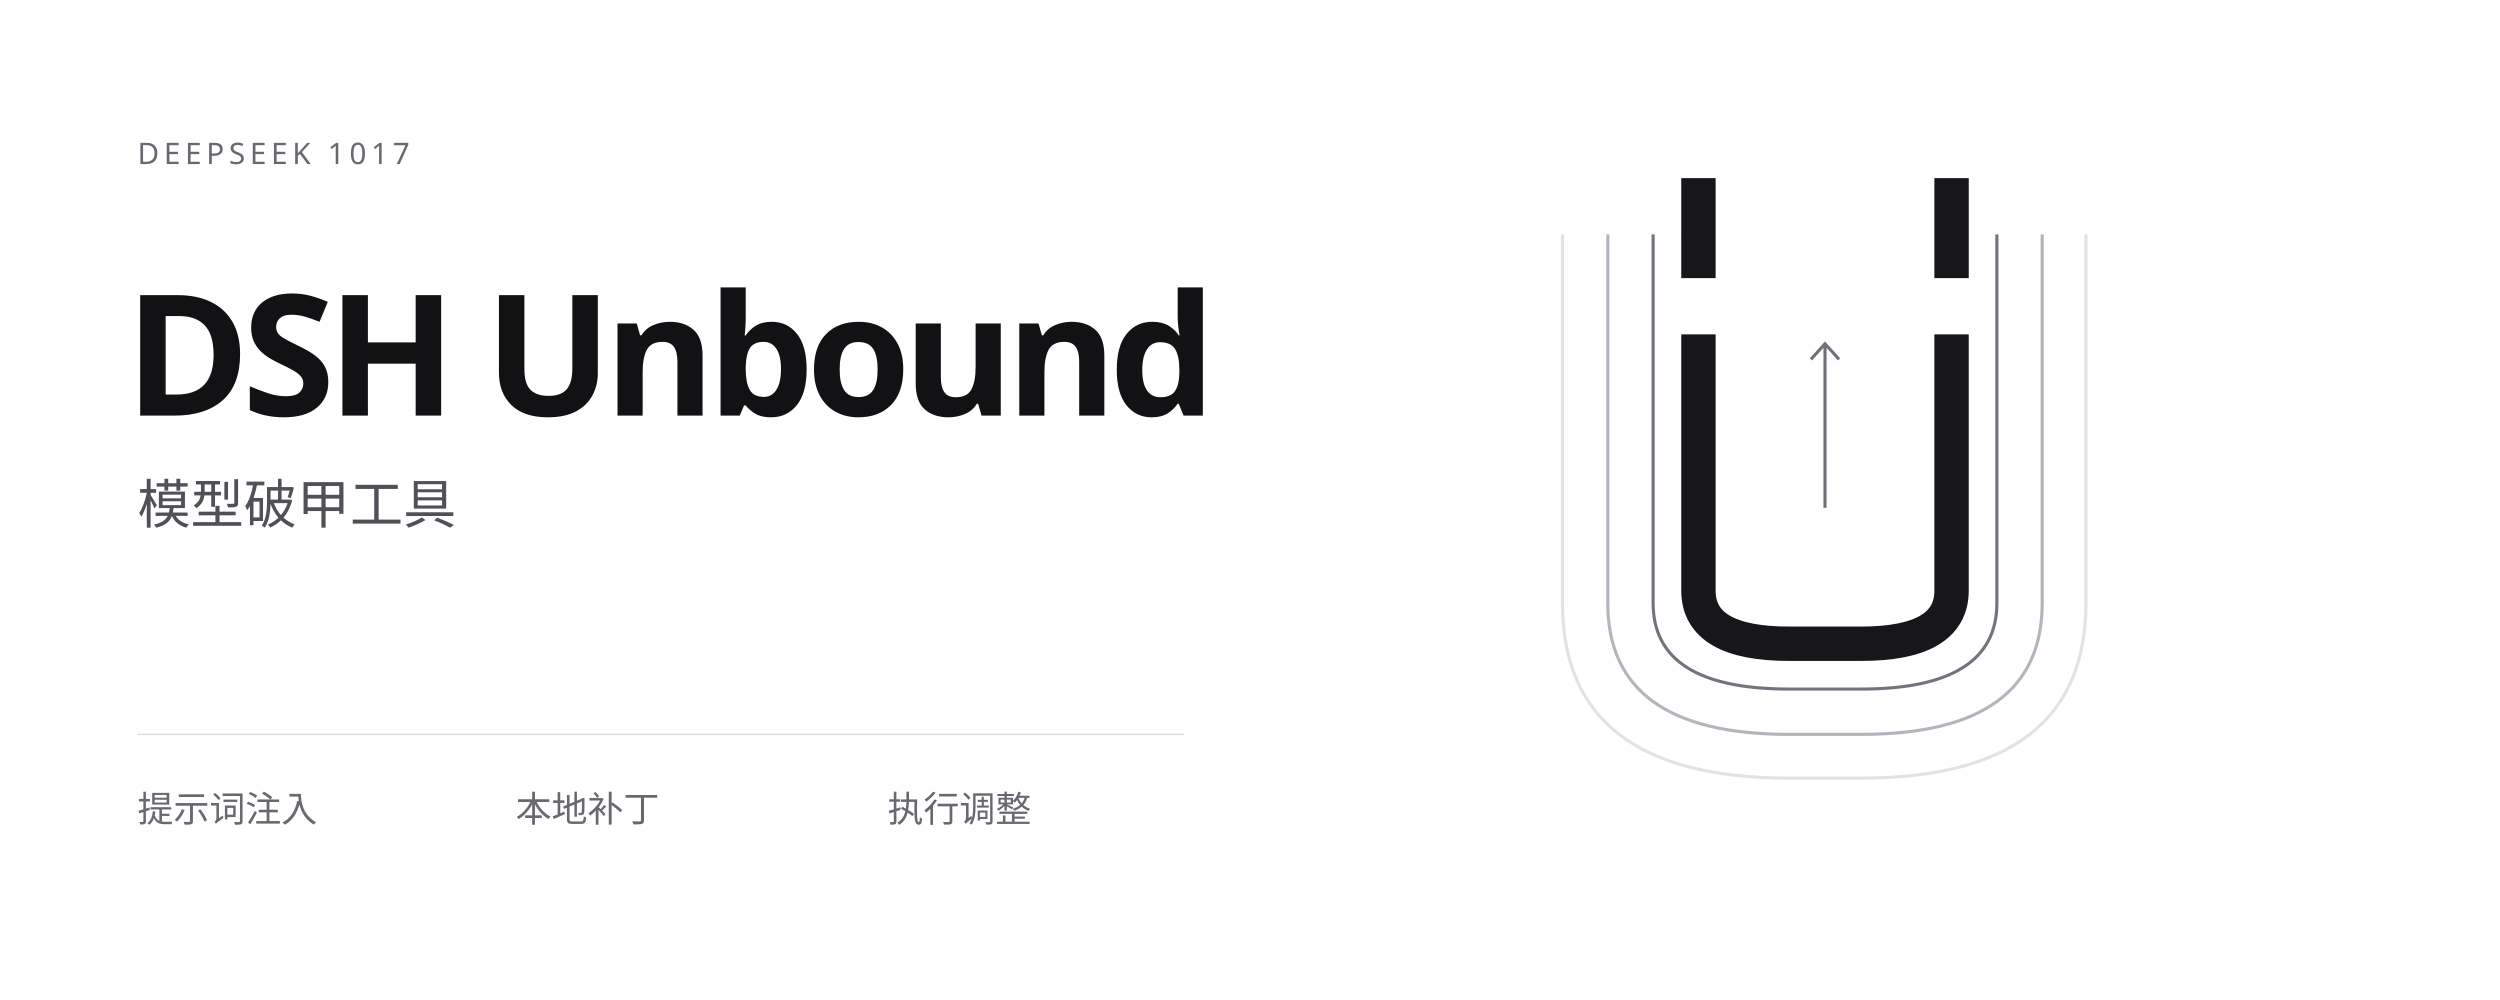
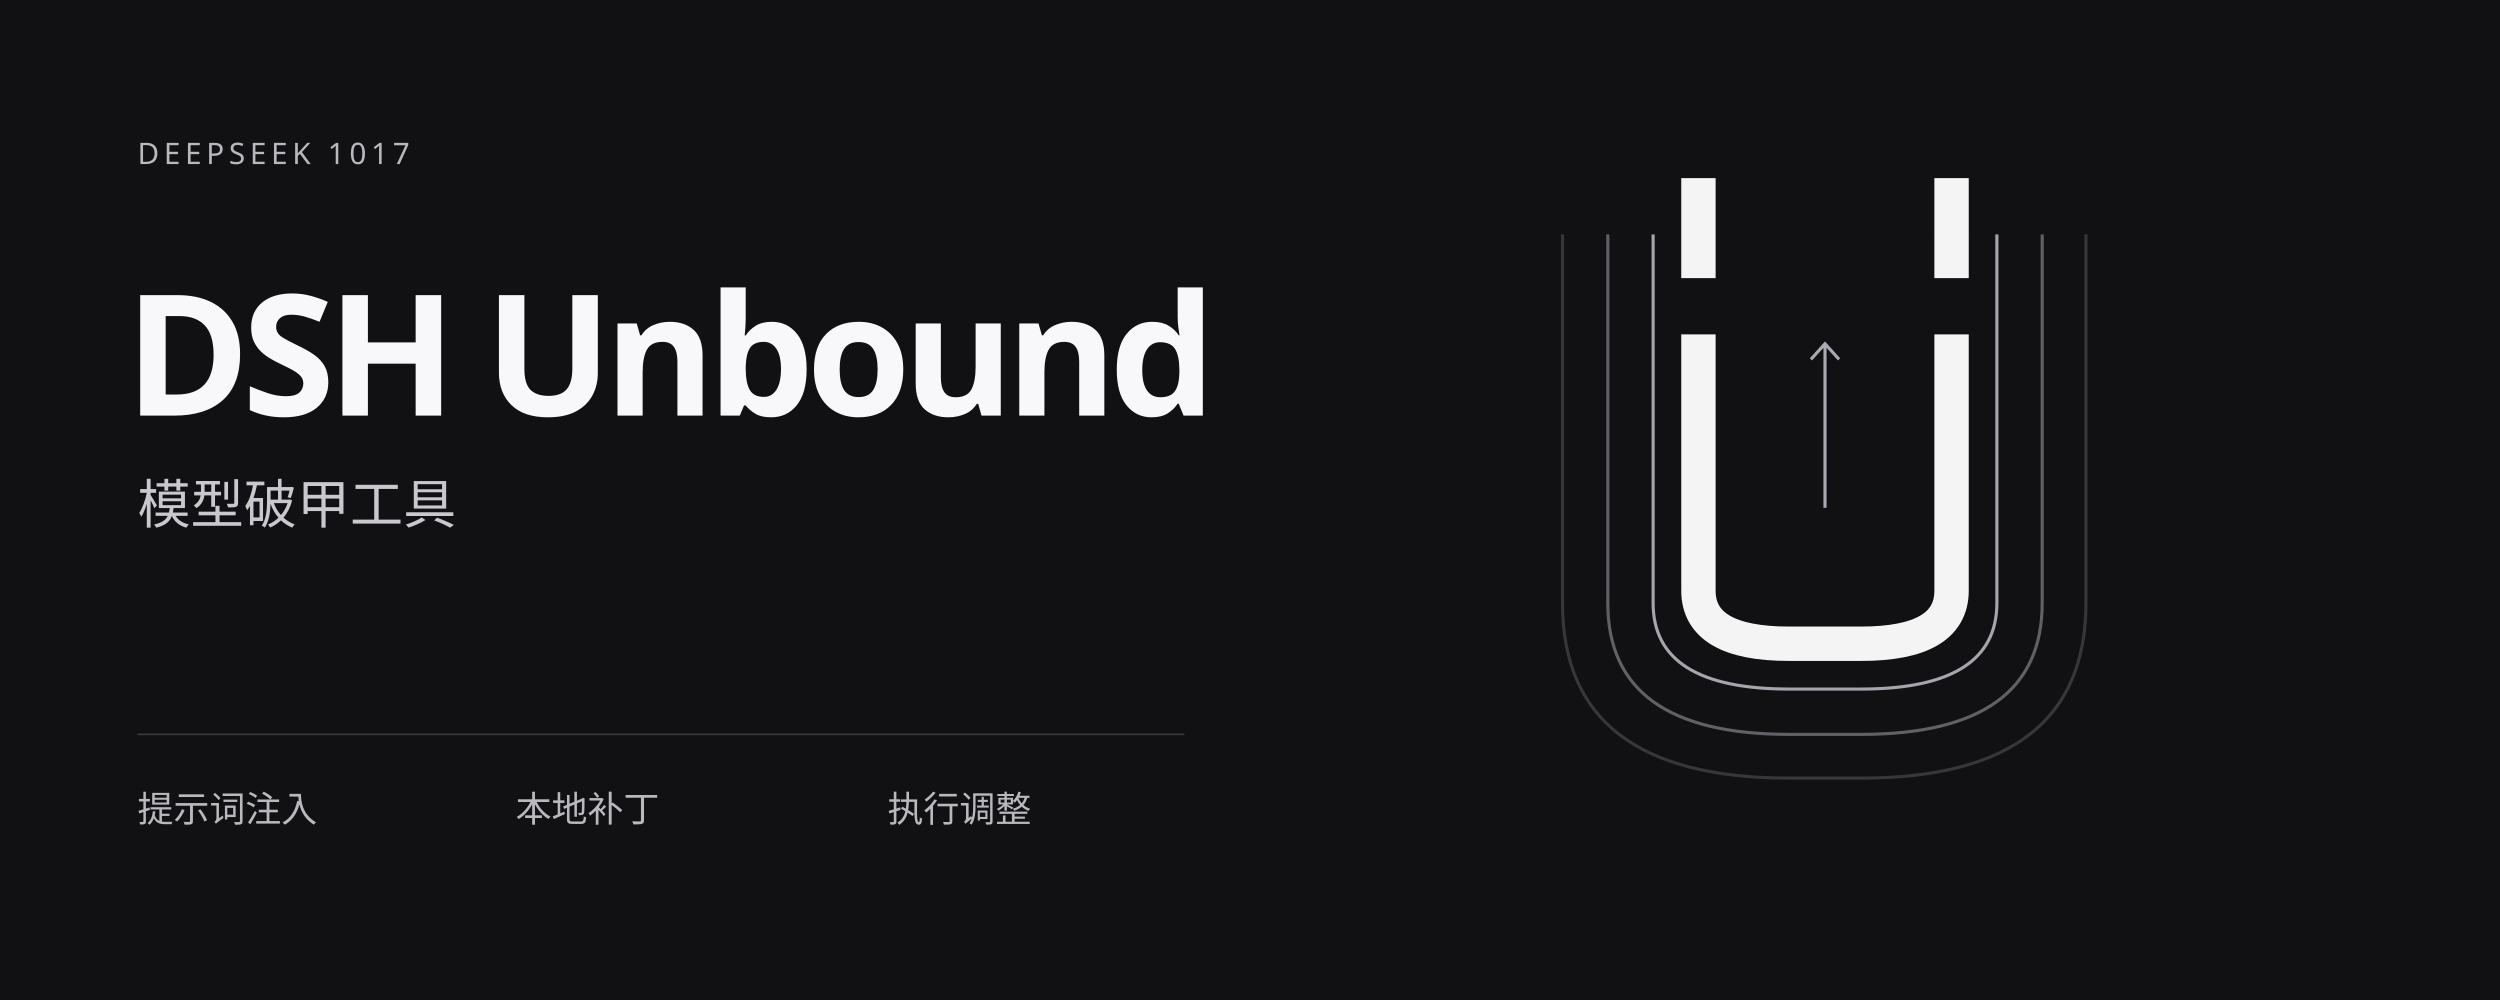
<svg xmlns="http://www.w3.org/2000/svg" width="1600" height="640" viewBox="0 0 1600 640">
-   <rect width="1600" height="640" fill="#ffffff" />
+   <rect width="1600" height="640" fill="#111113" />
  <g font-family="Segoe UI, Microsoft YaHei, sans-serif">
-     <text x="88" y="105" font-size="19" fill="#686870" letter-spacing="3">DEEPSEEK 1017</text>
-     <text x="80" y="266" font-size="108" fill="#121214" font-weight="600" letter-spacing="-5">DSH Unbound</text>
-     <text x="88" y="335" font-size="34" fill="#505057" font-weight="400">模型破甲工具</text>
-     <path d="M88 470H758" stroke="#dedee2" />
-     <text x="88" y="526" font-size="23" fill="#686870">提示词注入</text>
-     <text x="330" y="526" font-size="23" fill="#686870">本地补丁</text>
-     <text x="568" y="526" font-size="23" fill="#686870">执行调整</text>
+     <text x="88" y="105" font-size="19" fill="#b8b8be" letter-spacing="3">DEEPSEEK 1017</text>
+     <text x="80" y="266" font-size="108" fill="#f8f8fa" font-weight="600" letter-spacing="-5">DSH Unbound</text>
+     <text x="88" y="335" font-size="34" fill="#c8c8ce" font-weight="400">模型破甲工具</text>
+     <path d="M88 470H758" stroke="#3b3b40" />
+     <text x="88" y="526" font-size="23" fill="#b8b8be">提示词注入</text>
+     <text x="330" y="526" font-size="23" fill="#b8b8be">本地补丁</text>
+     <text x="568" y="526" font-size="23" fill="#b8b8be">执行调整</text>
  </g>
  <g transform="translate(955 120)">
-     <path d="M45 30V266Q45 378 190 378H236Q380 378 380 266V30" fill="none" stroke="#e2e2e6" stroke-width="2" />
-     <path d="M74 30V266Q74 350 190 350H236Q352 350 352 266V30" fill="none" stroke="#b4b4bd" stroke-width="2" />
-     <path d="M103 30V266Q103 321 190 321H236Q323 321 323 266V30" fill="none" stroke="#73737d" stroke-width="2" />
-     <path d="M132 30V258Q132 292 190 292H236Q294 292 294 258V30" fill="none" stroke="#17171b" stroke-width="22" />
-     <path d="M132 30V94M294 30V94" stroke="#ffffff" stroke-width="27" />
-     <path d="M132 -6V58M294 -6V58" stroke="#17171b" stroke-width="22" />
-     <path d="M213 205V100m-9 10 9-10 9 10" fill="none" stroke="#707079" stroke-width="2" />
+     <path d="M45 30V266Q45 378 190 378H236Q380 378 380 266V30" fill="none" stroke="#36363c" stroke-width="2" />
+     <path d="M74 30V266Q74 350 190 350H236Q352 350 352 266V30" fill="none" stroke="#606067" stroke-width="2" />
+     <path d="M103 30V266Q103 321 190 321H236Q323 321 323 266V30" fill="none" stroke="#a5a5ae" stroke-width="2" />
+     <path d="M132 30V258Q132 292 190 292H236Q294 292 294 258V30" fill="none" stroke="#f4f4f5" stroke-width="22" />
+     <path d="M132 30V94M294 30V94" stroke="#111113" stroke-width="27" />
+     <path d="M132 -6V58M294 -6V58" stroke="#f4f4f5" stroke-width="22" />
+     <path d="M213 205V100m-9 10 9-10 9 10" fill="none" stroke="#aaaab2" stroke-width="2" />
  </g>
</svg>
